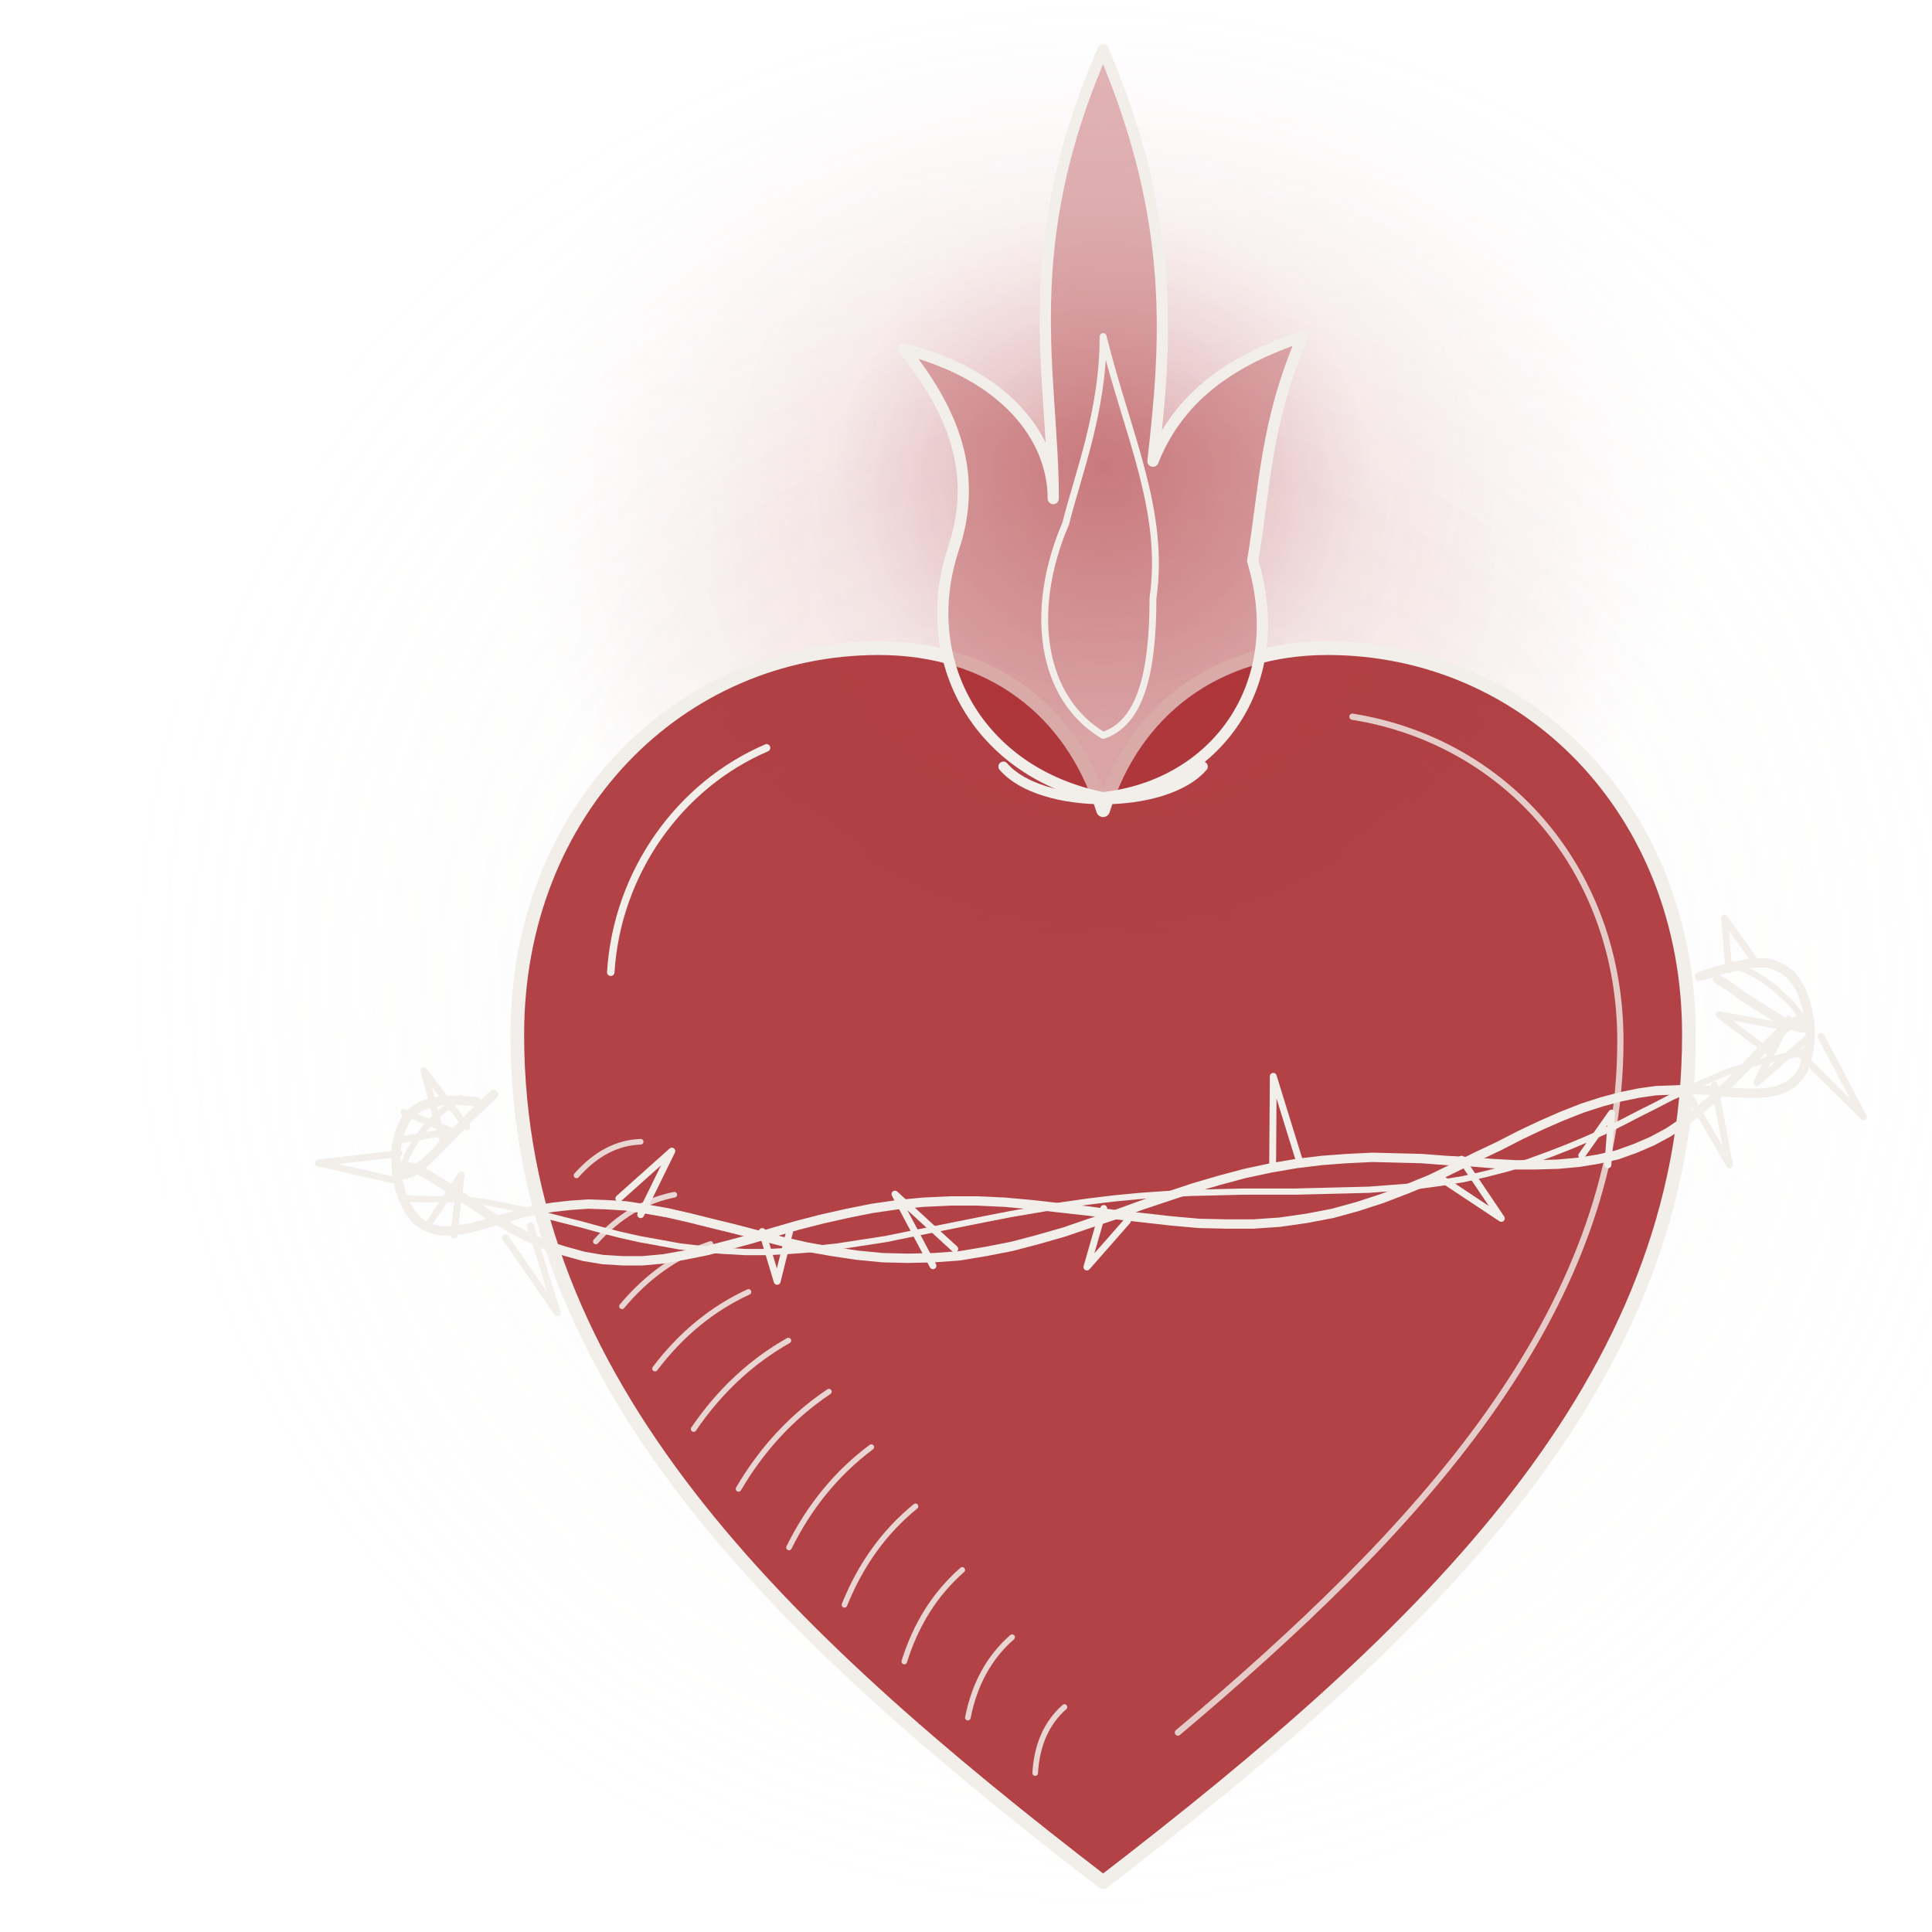
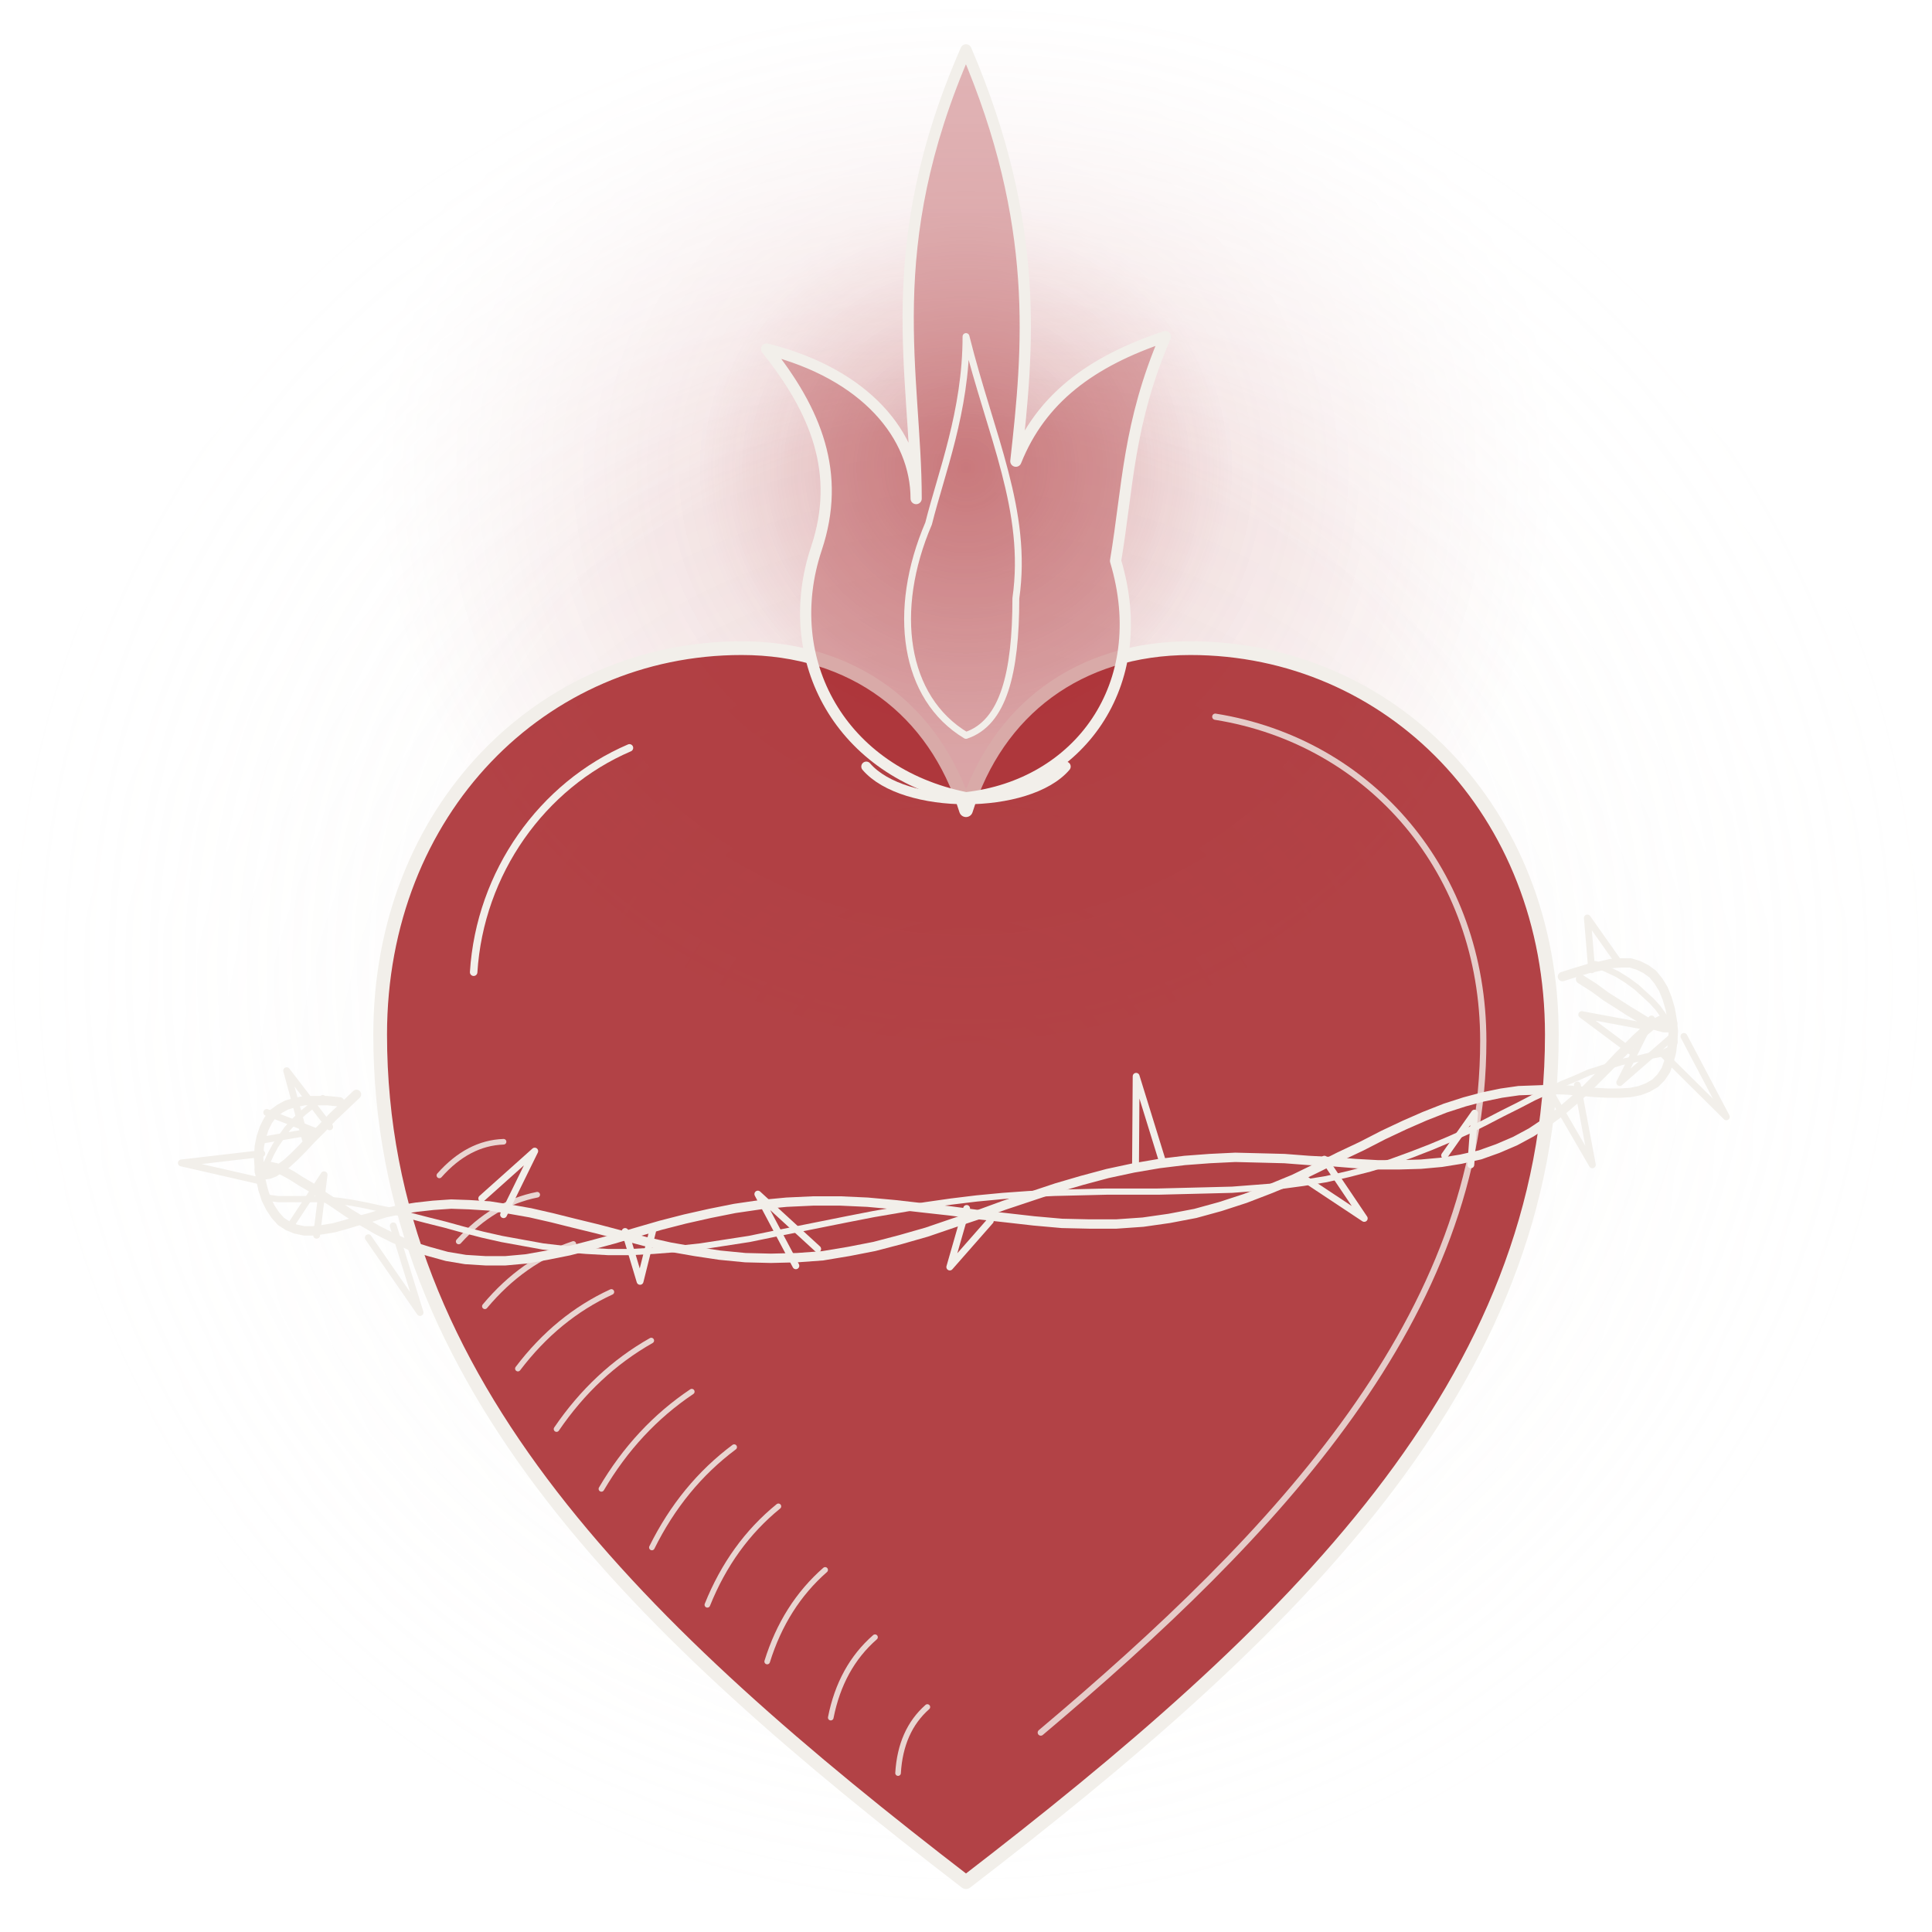
- <svg xmlns="http://www.w3.org/2000/svg" viewBox="93 110 310 310" role="img" aria-label="Cœur sacré : un cœur dans une couronne d'épines, une flamme au-dessus, des rayons de lumière">
+ <svg xmlns="http://www.w3.org/2000/svg" viewBox="115 110 310 310" role="img" aria-label="Cœur sacré : un cœur dans une couronne d'épines, une flamme au-dessus, des rayons de lumière">
  <defs>
-     <mask id="fondu" maskUnits="userSpaceOnUse" x="93" y="110" width="310" height="310">
-       <radialGradient id="fondu-g" cx="248" cy="265" r="155" gradientUnits="userSpaceOnUse">
+     <mask id="fondu" maskUnits="userSpaceOnUse" x="95" y="110" width="310" height="310">
+       <radialGradient id="fondu-g" cx="250" cy="265" r="155" gradientUnits="userSpaceOnUse">
        <stop offset=".55" stop-color="#fff" />
        <stop offset="1" stop-color="#000" />
      </radialGradient>
-       <rect x="93" y="110" width="310" height="310" fill="url(#fondu-g)" />
+       <rect x="95" y="110" width="310" height="310" fill="url(#fondu-g)" />
    </mask>
    <radialGradient id="halo-g">
      <stop offset="0" stop-color="#A8292E" stop-opacity=".42" />
      <stop offset=".45" stop-color="#A8292E" stop-opacity=".12" />
      <stop offset="1" stop-color="#A8292E" stop-opacity="0" />
    </radialGradient>
    <radialGradient id="halo-b">
      <stop offset="0" stop-color="#F2EFEA" stop-opacity=".16" />
      <stop offset="1" stop-color="#F2EFEA" stop-opacity="0" />
    </radialGradient>
  </defs>
  <g transform="translate(20,0)" fill="none" stroke="#F2EFEA" stroke-linecap="round" stroke-linejoin="round">
    <g mask="url(#fondu)">
      <g id="halo" stroke="none">
        <circle cx="250" cy="290" r="250" fill="url(#halo-b)" />
        <circle cx="250" cy="185" r="95" fill="url(#halo-g)" />
      </g>
    </g>
    <g mask="url(#fondu)">
      <g id="rayons" stroke-width="1.3">
        <path pathLength="1" d="M250,104 L250,28" />
        <path pathLength="1" d="M287.5,101.7 L294.1,68.3" stroke-width=".9" stroke-opacity=".75" />
        <path pathLength="1" d="M321.2,118.2 L350.3,47.9" />
        <path pathLength="1" d="M356.7,130.4 L375.6,102.1" stroke-width=".9" stroke-opacity=".75" />
        <path pathLength="1" d="M381.5,158.5 L435.3,104.7" />
        <path pathLength="1" d="M409.6,183.3 L437.9,164.4" stroke-width=".9" stroke-opacity=".75" />
        <path pathLength="1" d="M421.8,218.8 L492.1,189.7" />
        <path pathLength="1" d="M438.3,252.5 L471.7,245.9" stroke-width=".9" stroke-opacity=".75" />
        <path pathLength="1" d="M436,290 L512,290" />
        <path pathLength="1" d="M438.3,327.5 L471.7,334.1" stroke-width=".9" stroke-opacity=".75" />
        <path pathLength="1" d="M421.8,361.2 L492.1,390.3" />
        <path pathLength="1" d="M409.6,396.7 L437.9,415.6" stroke-width=".9" stroke-opacity=".75" />
        <path pathLength="1" d="M381.5,421.5 L435.3,475.3" />
        <path pathLength="1" d="M356.7,449.6 L375.6,477.9" stroke-width=".9" stroke-opacity=".75" />
        <path pathLength="1" d="M321.2,461.8 L350.3,532.1" />
        <path pathLength="1" d="M287.5,478.3 L294.1,511.7" stroke-width=".9" stroke-opacity=".75" />
        <path pathLength="1" d="M250,476 L250,552" />
        <path pathLength="1" d="M212.5,478.3 L205.9,511.7" stroke-width=".9" stroke-opacity=".75" />
        <path pathLength="1" d="M178.8,461.8 L149.7,532.1" />
        <path pathLength="1" d="M143.3,449.6 L124.4,477.9" stroke-width=".9" stroke-opacity=".75" />
        <path pathLength="1" d="M118.5,421.5 L64.7,475.3" />
        <path pathLength="1" d="M90.4,396.7 L62.1,415.6" stroke-width=".9" stroke-opacity=".75" />
        <path pathLength="1" d="M78.2,361.2 L7.9,390.3" />
        <path pathLength="1" d="M61.7,327.5 L28.3,334.1" stroke-width=".9" stroke-opacity=".75" />
        <path pathLength="1" d="M64,290 L-12,290" />
        <path pathLength="1" d="M61.7,252.5 L28.3,245.9" stroke-width=".9" stroke-opacity=".75" />
        <path pathLength="1" d="M78.2,218.8 L7.9,189.7" />
        <path pathLength="1" d="M90.4,183.3 L62.1,164.4" stroke-width=".9" stroke-opacity=".75" />
        <path pathLength="1" d="M118.5,158.5 L64.7,104.7" />
        <path pathLength="1" d="M143.3,130.4 L124.4,102.1" stroke-width=".9" stroke-opacity=".75" />
        <path pathLength="1" d="M178.8,118.2 L149.7,47.9" />
        <path pathLength="1" d="M212.5,101.7 L205.9,68.3" stroke-width=".9" stroke-opacity=".75" />
      </g>
    </g>
    <g id="coeur">
      <path class="fond" d="M250,412 C198,372 156,332 156,276 C156,240 182,214 214,214 C232,214 245,224 250,240 C255,224 268,214 286,214 C318,214 344,240 344,276 C344,332 302,372 250,412 Z" fill="#A8292E" fill-opacity=".88" stroke="none" />
      <path pathLength="1" d="M250,412 C198,372 156,332 156,276 C156,240 182,214 214,214 C232,214 245,224 250,240 C255,224 268,214 286,214 C318,214 344,240 344,276 C344,332 302,372 250,412 Z" stroke-width="2.2" />
      <path pathLength="1" d="M290,225 C315,229 333,250 333,277 C333,321 300,356 262,388" stroke-width="1" stroke-opacity=".8" />
      <path pathLength="1" d="M196,230 C182,236 172,250 171,266" stroke-width="1.2" />
      <path pathLength="1" d="M239.1,394.5 Q239.5,387.7 243.8,383.9" stroke-width=".9" stroke-opacity=".85" />
      <path pathLength="1" d="M228.3,385.6 Q229.9,377.5 235.4,372.7" stroke-width=".9" stroke-opacity=".85" />
      <path pathLength="1" d="M218.1,376.6 Q220.9,367.6 227.4,361.9" stroke-width=".9" stroke-opacity=".85" />
      <path pathLength="1" d="M208.5,367.5 Q212.4,357.8 219.9,351.7" stroke-width=".9" stroke-opacity=".85" />
      <path pathLength="1" d="M199.6,358.3 Q204.5,348.4 212.8,342.2" stroke-width=".9" stroke-opacity=".85" />
      <path pathLength="1" d="M191.5,348.9 Q197.2,339.2 206,333.3" stroke-width=".9" stroke-opacity=".85" />
      <path pathLength="1" d="M184.3,339.3 Q190.5,330.2 199.5,325.1" stroke-width=".9" stroke-opacity=".85" />
      <path pathLength="1" d="M178.1,329.6 Q184.4,321.3 193.1,317.3" stroke-width=".9" stroke-opacity=".85" />
      <path pathLength="1" d="M172.8,319.6 Q178.9,312.3 187,309.6" stroke-width=".9" stroke-opacity=".85" />
      <path pathLength="1" d="M168.6,309.2 Q174.1,303.1 181.2,301.7" stroke-width=".9" stroke-opacity=".85" />
      <path pathLength="1" d="M165.5,298.6 Q170.1,293.4 175.8,293.2" stroke-width=".9" stroke-opacity=".85" />
    </g>
    <g id="epines" stroke-width="1.5">
      <path pathLength="1" d="M345.7,266.7 L347.9,266 L349.9,265.4 L351.8,265 L353.5,264.6 L355.1,264.5 L356.6,264.5 L357.9,264.9 L359.1,265.5 L360.2,266.3 L361.1,267.4 L361.9,268.7 L362.5,270.2 L363,271.9 L363.3,273.6 L363.5,275.4 L363.4,277.1 L363.2,278.8 L362.8,280.3 L362.3,281.7 L361.5,282.9 L360.6,283.8 L359.4,284.5 L358.1,285 L356.6,285.3 L354.9,285.4 L353,285.4 L351,285.3 L348.8,285.1 L346.5,284.9 L344,284.8 L341.5,284.9 L338.7,285 L335.9,285.4 L333,286 L330,286.8 L326.9,287.8 L323.6,289.1 L320.4,290.5 L317,292.1 L313.5,293.9 L309.9,295.6 L306.3,297.4 L302.6,299.2 L298.7,300.8 L294.8,302.3 L290.8,303.6 L286.8,304.7 L282.6,305.5 L278.4,306.1 L274.1,306.4 L269.8,306.4 L265.4,306.3 L260.9,305.9 L256.5,305.4 L252,304.9 L247.5,304.3 L243,303.8 L238.6,303.3 L234.2,302.9 L229.8,302.7 L225.5,302.7 L221.2,302.9 L217,303.3 L212.9,303.9 L208.9,304.7 L204.9,305.6 L201,306.6 L197.2,307.7 L193.5,308.8 L189.8,309.8 L186.3,310.7 L182.8,311.4 L179.4,312 L176.1,312.3 L172.9,312.3 L169.7,312.1 L166.7,311.6 L163.8,310.8 L160.9,309.9 L158.2,308.7 L155.6,307.4 L153.2,306 L150.9,304.6 L148.7,303.1 L146.7,301.8 L144.9,300.5 L143.2,299.5 L141.8,298.6 L140.5,297.9 L139.4,297.4 L138.5,297.2 L137.7,297.1 L137.2,297.2 L136.8,297.4 L136.6,297.7 L136.6,298 L136.8,298.3 L137.1,298.5 L137.6,298.5 L138.2,298.4 L139,298.1 L139.9,297.5 L141,296.7 L142.2,295.6 L143.5,294.3 L144.9,292.8 L146.6,291.1 L148.3,289.3 L150.2,287.5 L152.2,285.6" />
      <path pathLength="1" d="M348.6,267.1 L350.8,268.5 L352.7,269.9 L354.6,271.1 L356.3,272.2 L357.8,273.1 L359.1,273.9 L360.2,274.4 L361.2,274.7 L362,274.9 L362.6,274.9 L363,274.7 L363.3,274.5 L363.4,274.2 L363.3,273.9 L363.1,273.6 L362.7,273.5 L362.2,273.5 L361.5,273.7 L360.7,274.1 L359.8,274.7 L358.7,275.6 L357.5,276.7 L356.2,278 L354.7,279.5 L353.1,281.2 L351.4,282.9 L349.5,284.8 L347.5,286.6 L345.4,288.4 L343.1,290.1 L340.7,291.7 L338.1,293.1 L335.3,294.3 L332.5,295.3 L329.4,296 L326.3,296.5 L323,296.8 L319.6,296.9 L316.1,296.9 L312.5,296.7 L308.8,296.4 L305,296.2 L301.1,295.9 L297.2,295.8 L293.2,295.7 L289.1,295.9 L285.1,296.2 L281,296.7 L276.9,297.4 L272.7,298.3 L268.6,299.4 L264.5,300.6 L260.3,302 L256.1,303.4 L252,304.9 L247.8,306.3 L243.7,307.7 L239.5,308.9 L235.3,310 L231.2,310.8 L227,311.5 L222.9,311.8 L218.7,311.9 L214.6,311.8 L210.5,311.4 L206.5,310.8 L202.5,310.1 L198.5,309.2 L194.7,308.2 L190.9,307.2 L187.2,306.3 L183.6,305.4 L180.1,304.6 L176.7,304 L173.5,303.5 L170.3,303.3 L167.4,303.2 L164.5,303.4 L161.8,303.7 L159.2,304.1 L156.8,304.6 L154.6,305.3 L152.4,305.9 L150.4,306.5 L148.6,307 L146.8,307.3 L145.2,307.5 L143.8,307.5 L142.4,307.2 L141.2,306.7 L140.1,306 L139.2,305 L138.4,303.8 L137.7,302.4 L137.2,300.8 L136.8,299.1 L136.6,297.4 L136.5,295.7 L136.6,294 L136.9,292.5 L137.4,291 L138,289.8 L138.8,288.7 L139.9,287.9 L141,287.3 L142.4,286.9 L143.9,286.6 L145.6,286.6 L147.5,286.6 L149.5,286.8" />
      <path pathLength="1" d="M351,264.7 L352.8,265.5 L354.5,266.3 L356.1,267.3 L357.6,268.4 L358.8,269.5 L360,270.6 L361,271.7 L361.8,272.8 L362.5,273.9 L363.1,274.8 L363.4,275.7 L363.6,276.5 L363.7,277.2 L363.5,277.7 L363.2,278.2 L362.8,278.5 L362.1,278.8 L361.4,279.1 L360.4,279.3 L359.3,279.5 L358.1,279.8 L356.7,280.1 L355.2,280.4 L353.6,280.9 L351.8,281.5 L349.9,282.1 L347.9,283 L345.7,283.9 L343.5,285 L341.1,286.1 L338.6,287.4 L336,288.7 L333.3,290.1 L330.5,291.5 L327.6,292.8 L324.5,294.1 L321.4,295.3 L318.1,296.5 L314.8,297.5 L311.3,298.4 L307.8,299.2 L304.1,299.8 L300.4,300.3 L296.6,300.6 L292.7,300.9 L288.8,301 L284.8,301.1 L280.8,301.2 L276.7,301.2 L272.5,301.2 L268.4,301.3 L264.2,301.4 L260.1,301.6 L255.9,301.9 L251.7,302.3 L247.6,302.8 L243.4,303.4 L239.3,304.1 L235.2,304.8 L231.1,305.6 L227.1,306.4 L223.1,307.2 L219.1,308 L215.2,308.8 L211.3,309.4 L207.4,310 L203.7,310.4 L199.9,310.7 L196.2,310.9 L192.6,310.9 L189,310.7 L185.5,310.4 L182.1,310 L178.8,309.4 L175.5,308.8 L172.4,308.1 L169.3,307.3 L166.4,306.5 L163.6,305.8 L160.9,305.1 L158.3,304.4 L155.9,303.9 L153.6,303.4 L151.5,303 L149.5,302.7 L147.6,302.5 L145.9,302.4 L144.4,302.4 L143,302.4 L141.7,302.4 L140.6,302.4 L139.6,302.4 L138.8,302.3 L138.2,302.2 L137.6,301.9 L137.2,301.5 L137,301 L136.9,300.3 L136.9,299.5 L137.1,298.6 L137.4,297.5 L137.9,296.4 L138.5,295.1 L139.2,293.8 L140.1,292.5 L141.1,291.1 L142.3,289.8 L143.7,288.5 L145.2,287.3 L146.8,286.2" stroke-width="1" />
      <path pathLength="1" d="M354.5,264.1 L349.7,257.3 L350.4,265.6" stroke-width="1.1" />
      <path pathLength="1" d="M360,273.5 L354.9,283.7 L363.5,276.2" stroke-width="1.1" />
      <path pathLength="1" d="M361.6,278.9 L372,289.2 L365.2,276.3" stroke-width="1.1" />
      <path pathLength="1" d="M358.5,274.6 L348.8,272.8 L356.7,278.7" stroke-width="1.1" />
      <path pathLength="1" d="M344,285.7 L350.5,296.9 L348.1,284.1" stroke-width="1.1" />
      <path pathLength="1" d="M331,296.9 L331.6,288.6 L326.8,295.4" stroke-width="1.1" />
      <path pathLength="1" d="M304.4,299.2 L313.9,305.5 L307.5,296" stroke-width="1.1" />
      <path pathLength="1" d="M281.6,296.6 L277.3,282.7 L277.2,297.2" stroke-width="1.1" />
      <path pathLength="1" d="M250.1,303.9 L247.4,313.3 L253.9,305.9" stroke-width="1.1" />
      <path pathLength="1" d="M226.2,310.4 L216.6,301.6 L222.7,313.1" stroke-width="1.1" />
      <path pathLength="1" d="M195.3,307.6 L197.7,315.6 L199.7,307.6" stroke-width="1.1" />
      <path pathLength="1" d="M175.8,304.9 L180.8,294.7 L172.3,302.3" stroke-width="1.1" />
      <path pathLength="1" d="M154.1,308.6 L162.4,320.6 L158.1,306.7" stroke-width="1.1" />
      <path pathLength="1" d="M145.8,308.2 L147,298.5 L141.6,306.7" stroke-width="1.1" />
      <path pathLength="1" d="M137,295.1 L124.1,296.6 L136.8,299.5" stroke-width="1.1" />
      <path pathLength="1" d="M137.3,292.9 L145.5,291.5 L137.8,288.5" stroke-width="1.1" />
      <path pathLength="1" d="M147.9,290.8 L141,281.8 L144,292.8" stroke-width="1.1" />
    </g>
    <g id="flamme" stroke-width="1.8">
      <path pathLength="1" d="M234,233 C240,240 260,240 266,233" stroke-width="1.6" />
      <path class="fond-flamme" d="M250,238 C230,234 220,216 226,198 C230,186 226,176 218,166 C234,170 242,180 242,190 C242,170 236,150 250,118 C262,146 260,166 258,184 C262,174 270,168 282,164 C276,178 276,188 274,200 C280,220 268,236 250,238 Z" fill="#A8292E" fill-opacity=".35" stroke="none" />
      <path pathLength="1" d="M250,238 C230,234 220,216 226,198 C230,186 226,176 218,166 C234,170 242,180 242,190 C242,170 236,150 250,118 C262,146 260,166 258,184 C262,174 270,168 282,164 C276,178 276,188 274,200 C280,220 268,236 250,238 Z" />
      <path pathLength="1" d="M250,228 C240,222 238,208 244,194 C246,186 250,176 250,164 C254,180 260,192 258,206 C258,218 256,226 250,228 Z" stroke-width="1.1" />
    </g>
  </g>
</svg>
